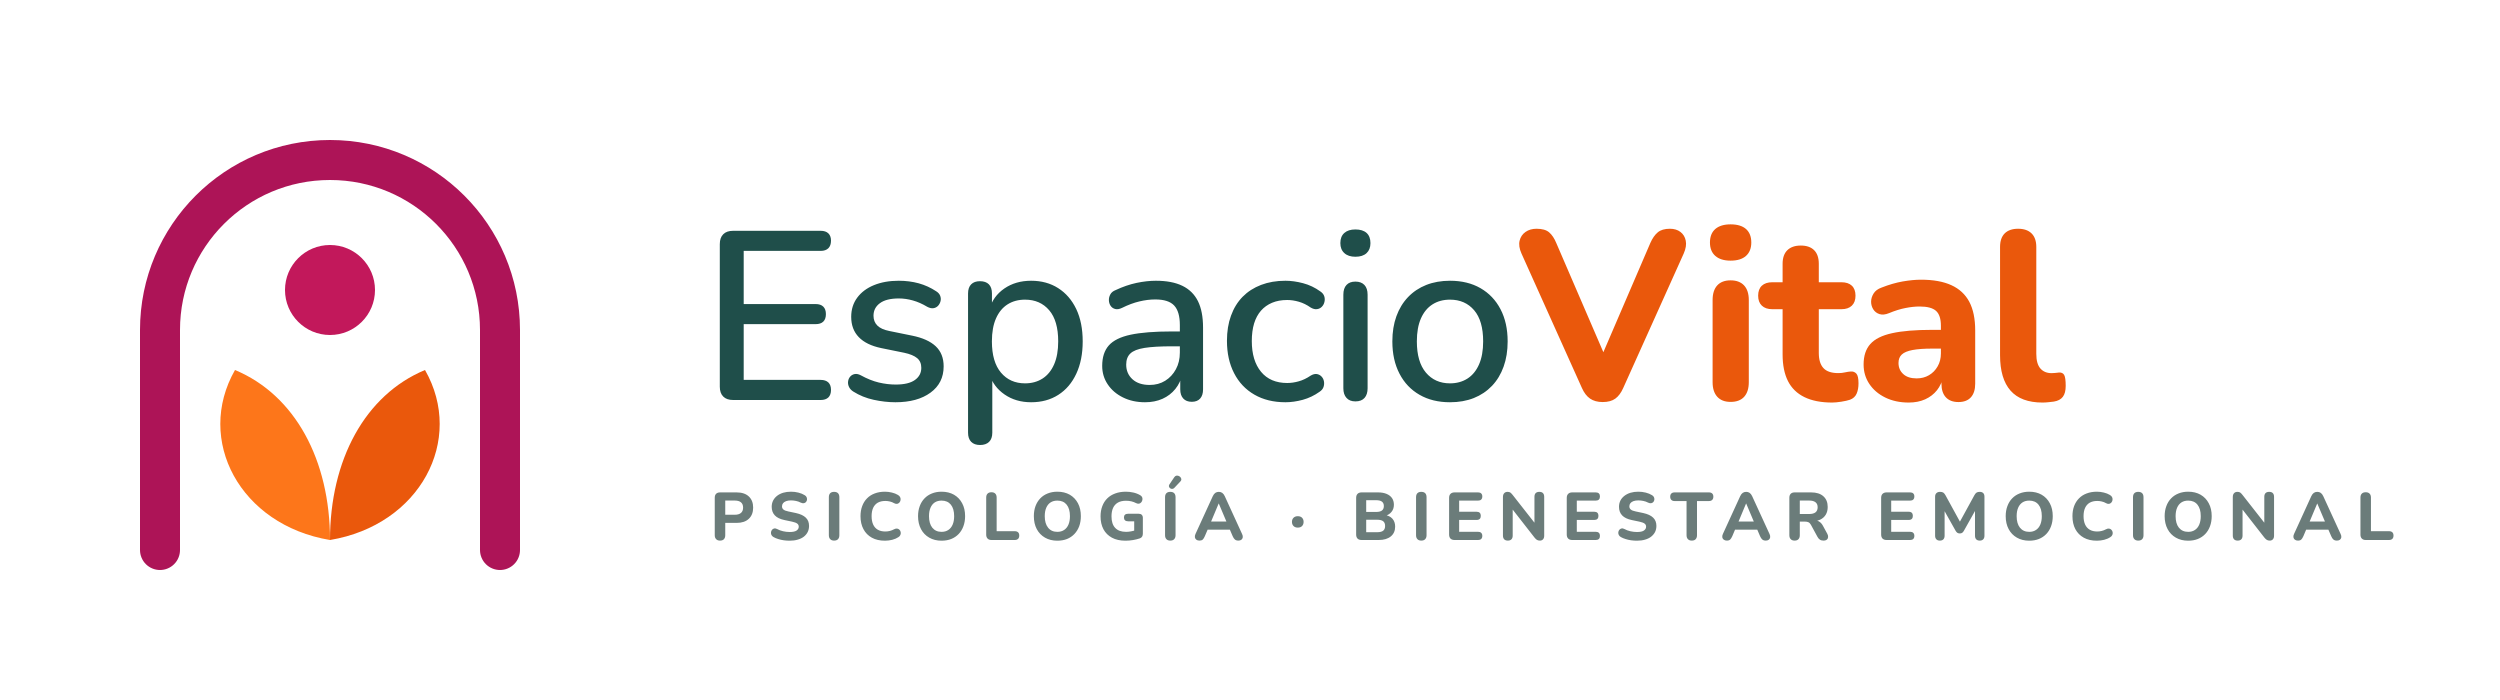
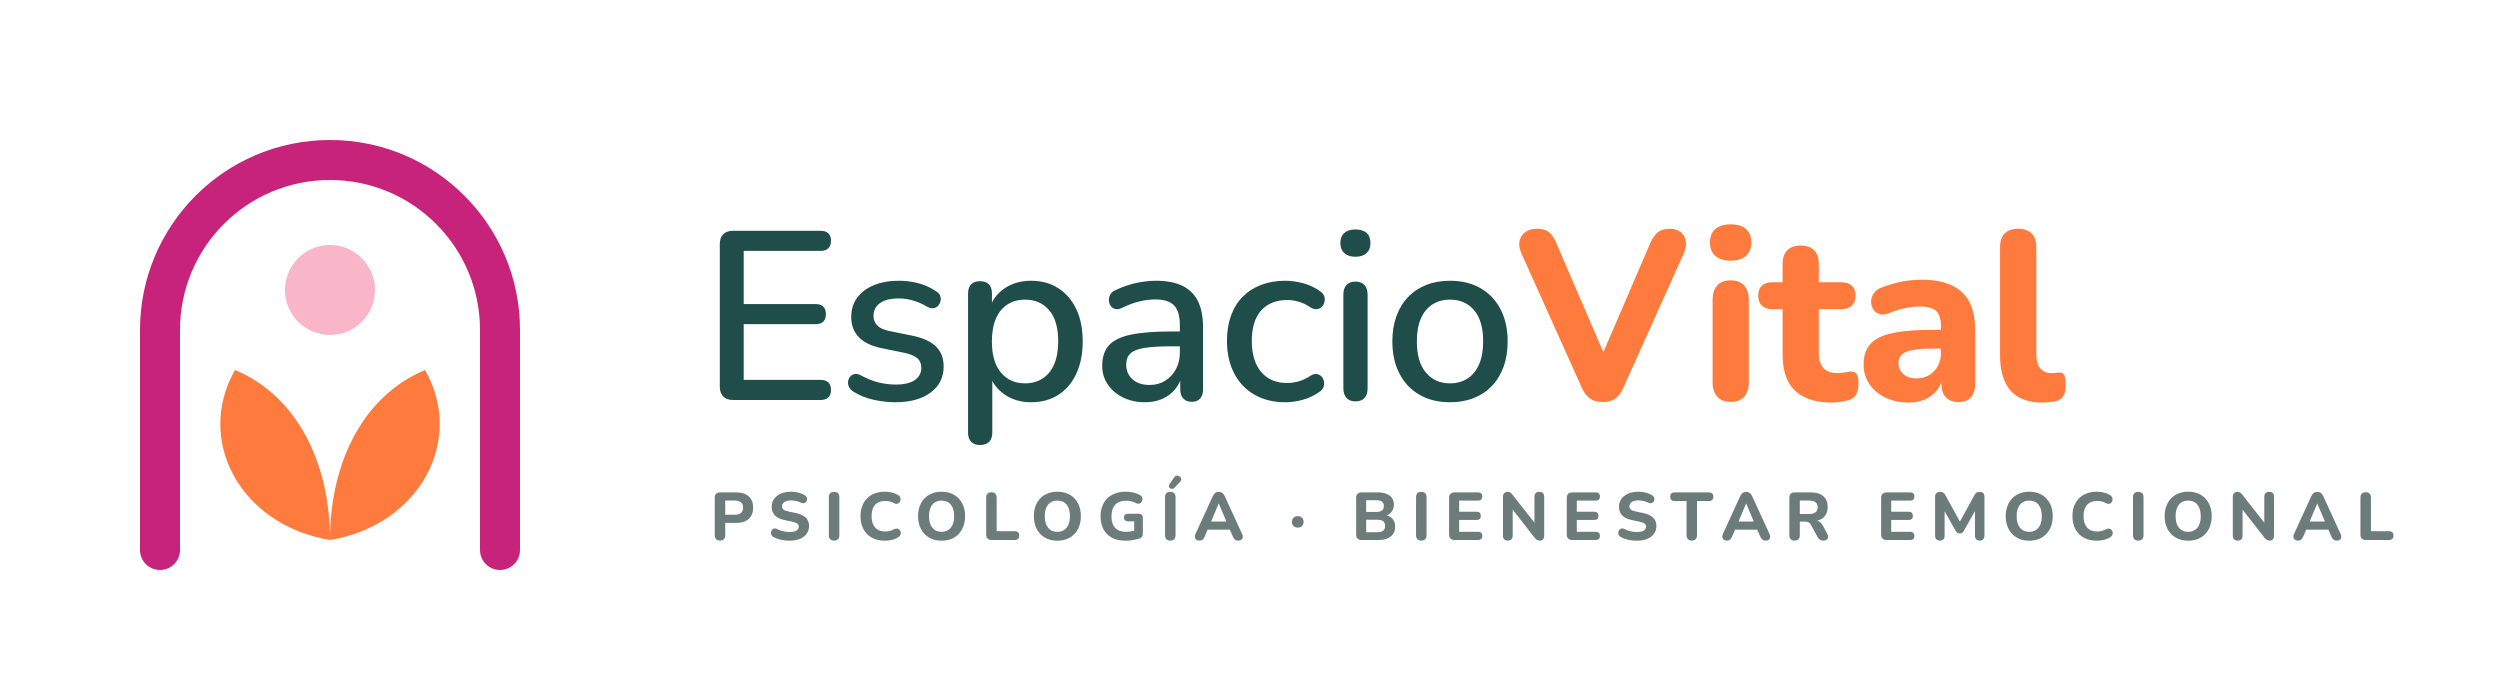
<svg xmlns="http://www.w3.org/2000/svg" viewBox="0 0 500 140" role="img" aria-label="EspacioVital, psicología y bienestar emocional">
  <g transform="translate(6 8)">
-     <path d="M26 102 V58 A34 34 0 0 1 94 58 V102" fill="none" stroke="#ad1457" stroke-width="8" stroke-linecap="round" />
-     <circle cx="60" cy="50" r="9" fill="#c2185b" />
-     <path d="M60 100 C42 97 33 80 41 66 C53 71 60 84 60 100 Z" fill="#fd761a" />
-     <path d="M60 100 C78 97 87 80 79 66 C67 71 60 84 60 100 Z" fill="#ea580c" />
+     <path d="M26 102 V58 A34 34 0 0 1 94 58 V102" fill="none" stroke="#C7237A" stroke-width="8" stroke-linecap="round" />
+     <circle cx="60" cy="50" r="9" fill="#F9B6C8" />
+     <path d="M60 100 C42 97 33 80 41 66 C53 71 60 84 60 100 Z" fill="#FF7A3D" />
+     <path d="M60 100 C78 97 87 80 79 66 C67 71 60 84 60 100 Z" fill="#FF7A3D" />
  </g>
  <path fill="#1F4E4A" d="M146.63 80Q145.33 80 144.65 79.31Q143.96 78.63 143.96 77.33V48.83Q143.96 47.53 144.65 46.85Q145.33 46.16 146.63 46.16H164.14Q165.13 46.16 165.67 46.67Q166.2 47.19 166.2 48.13Q166.2 49.12 165.67 49.65Q165.13 50.18 164.14 50.18H148.74V60.81H163.11Q164.14 60.81 164.66 61.33Q165.18 61.84 165.18 62.82Q165.18 63.81 164.66 64.32Q164.14 64.83 163.11 64.83H148.74V75.98H164.14Q165.13 75.98 165.67 76.49Q166.2 77 166.2 77.98Q166.2 78.97 165.67 79.49Q165.13 80 164.14 80Z M179.08 80.45Q176.98 80.45 174.74 79.96Q172.51 79.48 170.64 78.3Q170.03 77.9 169.79 77.36Q169.54 76.81 169.62 76.27Q169.69 75.72 170.04 75.32Q170.39 74.92 170.94 74.81Q171.49 74.71 172.14 75.05Q174.03 76.09 175.75 76.5Q177.47 76.91 179.16 76.91Q181.7 76.91 182.98 76Q184.26 75.09 184.26 73.57Q184.26 72.31 183.42 71.62Q182.58 70.92 180.83 70.55L176.26 69.62Q173.27 69 171.76 67.43Q170.24 65.86 170.24 63.37Q170.24 61.16 171.44 59.54Q172.64 57.91 174.79 57.03Q176.95 56.15 179.75 56.15Q181.86 56.15 183.74 56.66Q185.61 57.18 187.23 58.25Q187.82 58.61 188.03 59.14Q188.24 59.68 188.11 60.22Q187.98 60.76 187.61 61.16Q187.23 61.56 186.68 61.64Q186.13 61.72 185.45 61.36Q184 60.49 182.57 60.09Q181.14 59.69 179.77 59.69Q177.25 59.69 175.98 60.64Q174.7 61.58 174.7 63.15Q174.7 64.34 175.47 65.11Q176.24 65.88 177.87 66.2L182.43 67.13Q185.55 67.76 187.14 69.25Q188.73 70.75 188.73 73.27Q188.73 76.61 186.1 78.53Q183.48 80.45 179.08 80.45Z M196.02 89Q194.86 89 194.24 88.37Q193.61 87.74 193.61 86.54V58.7Q193.61 57.49 194.24 56.86Q194.86 56.24 195.99 56.24Q197.15 56.24 197.77 56.86Q198.39 57.49 198.39 58.7V62.88L197.87 61.86Q198.61 59.26 200.87 57.7Q203.13 56.15 206.22 56.15Q209.32 56.15 211.64 57.63Q213.96 59.11 215.25 61.81Q216.54 64.52 216.54 68.28Q216.54 72 215.26 74.74Q213.98 77.49 211.66 78.97Q209.35 80.45 206.22 80.45Q203.17 80.45 200.92 78.9Q198.68 77.36 197.9 74.84H198.46V86.54Q198.46 87.74 197.82 88.37Q197.18 89 196.02 89ZM205.01 76.67Q207.01 76.67 208.51 75.71Q210 74.75 210.82 72.88Q211.64 71.01 211.64 68.28Q211.64 64.16 209.84 62.05Q208.03 59.93 205.01 59.93Q203.01 59.93 201.52 60.87Q200.02 61.82 199.2 63.68Q198.38 65.54 198.38 68.28Q198.38 72.37 200.19 74.52Q202 76.67 205.01 76.67Z M229 80.45Q226.54 80.45 224.6 79.49Q222.65 78.53 221.55 76.88Q220.44 75.24 220.44 73.18Q220.44 70.59 221.76 69.09Q223.09 67.59 226.13 66.94Q229.18 66.29 234.36 66.29H236.64V69.26H234.42Q230.93 69.26 228.91 69.58Q226.9 69.9 226.07 70.7Q225.24 71.49 225.24 72.92Q225.24 74.71 226.49 75.85Q227.74 76.99 229.93 76.99Q231.69 76.99 233.04 76.15Q234.39 75.31 235.18 73.85Q235.97 72.4 235.97 70.52V65.02Q235.97 62.31 234.83 61.1Q233.69 59.89 231.06 59.89Q229.51 59.89 227.86 60.29Q226.21 60.68 224.4 61.58Q223.62 61.95 223.04 61.8Q222.45 61.65 222.12 61.16Q221.8 60.67 221.78 60.07Q221.75 59.47 222.06 58.89Q222.37 58.31 223.12 58.02Q225.25 57.02 227.31 56.58Q229.38 56.15 231.17 56.15Q234.39 56.15 236.47 57.16Q238.56 58.17 239.59 60.23Q240.61 62.29 240.61 65.53V77.87Q240.61 79.06 240.03 79.71Q239.45 80.36 238.36 80.36Q237.26 80.36 236.66 79.71Q236.05 79.06 236.05 77.87V74.77H236.48Q236.1 76.52 235.07 77.79Q234.04 79.07 232.5 79.76Q230.96 80.45 229 80.45Z M257.09 80.45Q253.51 80.45 250.88 78.93Q248.24 77.41 246.82 74.64Q245.39 71.87 245.39 68.16Q245.39 65.35 246.2 63.14Q247 60.92 248.52 59.36Q250.05 57.81 252.22 56.98Q254.39 56.15 257.09 56.15Q258.75 56.15 260.61 56.64Q262.47 57.13 264.06 58.28Q264.67 58.69 264.85 59.25Q265.03 59.81 264.89 60.38Q264.76 60.96 264.36 61.36Q263.97 61.76 263.39 61.83Q262.82 61.91 262.14 61.51Q260.99 60.7 259.78 60.35Q258.57 60 257.45 60Q255.73 60 254.42 60.55Q253.11 61.1 252.2 62.13Q251.29 63.17 250.82 64.69Q250.36 66.22 250.36 68.21Q250.36 72.12 252.21 74.36Q254.06 76.6 257.45 76.6Q258.57 76.6 259.76 76.26Q260.95 75.93 262.14 75.12Q262.82 74.72 263.38 74.81Q263.93 74.91 264.31 75.31Q264.69 75.71 264.79 76.28Q264.89 76.85 264.7 77.41Q264.5 77.97 263.92 78.35Q262.37 79.46 260.56 79.96Q258.75 80.45 257.09 80.45Z M271.08 80.28Q269.92 80.28 269.3 79.58Q268.67 78.89 268.67 77.65V58.94Q268.67 57.66 269.3 56.99Q269.92 56.32 271.08 56.32Q272.24 56.32 272.88 56.99Q273.52 57.66 273.52 58.94V77.65Q273.52 78.89 272.91 79.58Q272.29 80.28 271.08 80.28ZM271.08 51.35Q269.66 51.35 268.87 50.62Q268.07 49.9 268.07 48.62Q268.07 47.29 268.87 46.59Q269.66 45.89 271.08 45.89Q272.54 45.89 273.32 46.59Q274.09 47.29 274.09 48.62Q274.09 49.9 273.32 50.62Q272.54 51.35 271.08 51.35Z M290 80.45Q286.49 80.45 283.91 78.96Q281.32 77.48 279.9 74.74Q278.47 72 278.47 68.28Q278.47 65.48 279.28 63.25Q280.08 61.03 281.6 59.43Q283.13 57.83 285.25 56.99Q287.38 56.15 290 56.15Q293.51 56.15 296.09 57.63Q298.68 59.12 300.1 61.84Q301.53 64.57 301.53 68.28Q301.53 71.09 300.72 73.33Q299.92 75.57 298.4 77.17Q296.87 78.77 294.76 79.61Q292.64 80.45 290 80.45ZM290 76.67Q292 76.67 293.5 75.71Q294.99 74.75 295.81 72.88Q296.63 71.01 296.63 68.28Q296.63 64.16 294.83 62.05Q293.02 59.93 290 59.93Q288 59.93 286.51 60.87Q285.01 61.82 284.19 63.68Q283.37 65.54 283.37 68.28Q283.37 72.37 285.18 74.52Q286.99 76.67 290 76.67Z" />
-   <path fill="#ea580c" d="M320.54 80.41Q319.01 80.41 318.01 79.72Q317.02 79.03 316.39 77.61L304.3 50.71Q303.65 49.26 303.92 48.14Q304.19 47.03 305.1 46.39Q306.01 45.75 307.31 45.75Q308.99 45.75 309.83 46.47Q310.68 47.2 311.27 48.64L321.86 73.19H319.49L330.07 48.59Q330.69 47.19 331.55 46.47Q332.41 45.75 333.98 45.75Q335.25 45.75 336.09 46.39Q336.93 47.03 337.15 48.14Q337.38 49.26 336.74 50.71L324.64 77.61Q324.01 79.03 323.07 79.72Q322.13 80.41 320.54 80.41Z M346.12 80.38Q344.38 80.38 343.45 79.35Q342.52 78.32 342.52 76.44V60.01Q342.52 58.1 343.45 57.08Q344.38 56.07 346.12 56.07Q347.86 56.07 348.81 57.08Q349.76 58.1 349.76 60.01V76.44Q349.76 78.32 348.84 79.35Q347.91 80.38 346.12 80.38ZM346.12 52.13Q344.14 52.13 343.06 51.18Q341.99 50.23 341.99 48.5Q341.99 46.74 343.06 45.8Q344.14 44.87 346.12 44.87Q348.14 44.87 349.2 45.8Q350.26 46.74 350.26 48.5Q350.26 50.23 349.2 51.18Q348.14 52.13 346.12 52.13Z M366.44 80.51Q363.1 80.51 360.88 79.42Q358.67 78.34 357.59 76.21Q356.52 74.08 356.52 70.89V61.84H354.46Q353.11 61.84 352.37 61.13Q351.63 60.43 351.63 59.14Q351.63 57.83 352.37 57.14Q353.11 56.45 354.46 56.45H356.52V52.76Q356.52 50.97 357.47 50.04Q358.42 49.11 360.16 49.11Q361.9 49.11 362.83 50.04Q363.76 50.97 363.76 52.76V56.45H368.28Q369.64 56.45 370.37 57.14Q371.1 57.83 371.1 59.14Q371.1 60.43 370.37 61.13Q369.64 61.84 368.28 61.84H363.76V70.58Q363.76 72.62 364.69 73.62Q365.61 74.62 367.66 74.62Q368.4 74.62 369.02 74.47Q369.65 74.33 370.16 74.3Q370.82 74.25 371.26 74.71Q371.7 75.17 371.7 76.67Q371.7 77.86 371.33 78.72Q370.95 79.59 369.99 79.95Q369.33 80.17 368.26 80.34Q367.18 80.51 366.44 80.51Z M381.74 80.51Q379.11 80.51 377.06 79.51Q375.02 78.51 373.87 76.79Q372.72 75.08 372.72 72.9Q372.72 70.31 374.06 68.81Q375.4 67.3 378.41 66.64Q381.42 65.97 386.44 65.97H388.96V69.72H386.45Q384.02 69.72 382.52 70Q381.02 70.28 380.36 70.9Q379.7 71.52 379.7 72.59Q379.7 73.95 380.65 74.81Q381.59 75.68 383.33 75.68Q384.72 75.68 385.8 75.04Q386.89 74.4 387.53 73.27Q388.18 72.15 388.18 70.68V65.15Q388.18 63.06 387.21 62.18Q386.24 61.3 383.91 61.3Q382.63 61.3 381.11 61.6Q379.59 61.89 377.8 62.63Q376.71 63.08 375.9 62.82Q375.09 62.56 374.65 61.86Q374.22 61.17 374.22 60.33Q374.23 59.49 374.72 58.7Q375.21 57.91 376.3 57.52Q378.54 56.64 380.54 56.29Q382.55 55.94 384.2 55.94Q387.89 55.94 390.28 57.04Q392.67 58.13 393.86 60.36Q395.04 62.6 395.04 66.09V76.73Q395.04 78.51 394.18 79.46Q393.32 80.41 391.69 80.41Q390.06 80.41 389.17 79.46Q388.29 78.51 388.29 76.73V74.95L388.63 75.26Q388.33 76.87 387.4 78.04Q386.47 79.21 385.04 79.86Q383.6 80.51 381.74 80.51Z M408.51 80.51Q404.21 80.51 402.11 78.13Q400.01 75.75 400.01 71.05V49.4Q400.01 47.61 400.94 46.68Q401.88 45.75 403.62 45.75Q405.36 45.75 406.31 46.68Q407.26 47.61 407.26 49.4V70.78Q407.26 72.76 408.08 73.7Q408.9 74.63 410.31 74.63Q410.68 74.63 411.03 74.59Q411.39 74.54 411.75 74.51Q412.51 74.44 412.83 74.98Q413.14 75.52 413.14 77.18Q413.14 78.61 412.57 79.36Q412 80.12 410.76 80.32Q410.33 80.37 409.7 80.44Q409.08 80.51 408.51 80.51Z" />
+   <path fill="#FF7A3D" d="M320.54 80.41Q319.01 80.41 318.01 79.72Q317.02 79.03 316.39 77.61L304.3 50.71Q303.65 49.26 303.92 48.14Q304.19 47.03 305.1 46.39Q306.01 45.75 307.31 45.75Q308.99 45.75 309.83 46.47Q310.68 47.2 311.27 48.64L321.86 73.19H319.49L330.07 48.59Q330.69 47.19 331.55 46.47Q332.41 45.75 333.98 45.75Q335.25 45.75 336.09 46.39Q336.93 47.03 337.15 48.14Q337.38 49.26 336.74 50.71L324.64 77.61Q324.01 79.03 323.07 79.72Q322.13 80.41 320.54 80.41Z M346.12 80.38Q344.38 80.38 343.45 79.35Q342.52 78.32 342.52 76.44V60.01Q342.52 58.1 343.45 57.08Q344.38 56.07 346.12 56.07Q347.86 56.07 348.81 57.08Q349.76 58.1 349.76 60.01V76.44Q349.76 78.32 348.84 79.35Q347.91 80.38 346.12 80.38ZM346.12 52.13Q344.14 52.13 343.06 51.18Q341.99 50.23 341.99 48.5Q341.99 46.74 343.06 45.8Q344.14 44.87 346.12 44.87Q348.14 44.87 349.2 45.8Q350.26 46.74 350.26 48.5Q350.26 50.23 349.2 51.18Q348.14 52.13 346.12 52.13Z M366.44 80.51Q363.1 80.51 360.88 79.42Q358.67 78.34 357.59 76.21Q356.52 74.08 356.52 70.89V61.84H354.46Q353.11 61.84 352.37 61.13Q351.63 60.43 351.63 59.14Q351.63 57.83 352.37 57.14Q353.11 56.45 354.46 56.45H356.52V52.76Q356.52 50.97 357.47 50.04Q358.42 49.11 360.16 49.11Q361.9 49.11 362.83 50.04Q363.76 50.97 363.76 52.76V56.45H368.28Q369.64 56.45 370.37 57.14Q371.1 57.83 371.1 59.14Q371.1 60.43 370.37 61.13Q369.64 61.84 368.28 61.84H363.76V70.58Q363.76 72.62 364.69 73.62Q365.61 74.62 367.66 74.62Q368.4 74.62 369.02 74.47Q369.65 74.33 370.16 74.3Q370.82 74.25 371.26 74.71Q371.7 75.17 371.7 76.67Q371.7 77.86 371.33 78.72Q370.95 79.59 369.99 79.95Q369.33 80.17 368.26 80.34Q367.18 80.51 366.44 80.51Z M381.74 80.51Q379.11 80.51 377.06 79.51Q375.02 78.51 373.87 76.79Q372.72 75.08 372.72 72.9Q372.72 70.31 374.06 68.81Q375.4 67.3 378.41 66.64Q381.42 65.97 386.44 65.97H388.96V69.72H386.45Q384.02 69.72 382.52 70Q381.02 70.28 380.36 70.9Q379.7 71.52 379.7 72.59Q379.7 73.95 380.65 74.81Q381.59 75.68 383.33 75.68Q384.72 75.68 385.8 75.04Q386.89 74.4 387.53 73.27Q388.18 72.15 388.18 70.68V65.15Q388.18 63.06 387.21 62.18Q386.24 61.3 383.91 61.3Q382.63 61.3 381.11 61.6Q379.59 61.89 377.8 62.63Q376.71 63.08 375.9 62.82Q375.09 62.56 374.65 61.86Q374.22 61.17 374.22 60.33Q374.23 59.49 374.72 58.7Q375.21 57.91 376.3 57.52Q378.54 56.64 380.54 56.29Q382.55 55.94 384.2 55.94Q387.89 55.94 390.28 57.04Q392.67 58.13 393.86 60.36Q395.04 62.6 395.04 66.09V76.73Q395.04 78.51 394.18 79.46Q393.32 80.41 391.69 80.41Q390.06 80.41 389.17 79.46Q388.29 78.51 388.29 76.73V74.95L388.63 75.26Q388.33 76.87 387.4 78.04Q386.47 79.21 385.04 79.86Q383.6 80.51 381.74 80.51Z M408.51 80.51Q404.21 80.51 402.11 78.13Q400.01 75.75 400.01 71.05V49.4Q400.01 47.61 400.94 46.68Q401.88 45.75 403.62 45.75Q405.36 45.75 406.31 46.68Q407.26 47.61 407.26 49.4V70.78Q407.26 72.76 408.08 73.7Q408.9 74.63 410.31 74.63Q410.68 74.63 411.03 74.59Q411.39 74.54 411.75 74.51Q412.51 74.44 412.83 74.98Q413.14 75.52 413.14 77.18Q413.14 78.61 412.57 79.36Q412 80.12 410.76 80.32Q410.33 80.37 409.7 80.44Q409.08 80.51 408.51 80.51Z" />
  <path fill="#6B7C7A" d="M144 108.12Q143.5 108.12 143.23 107.83Q142.95 107.55 142.95 107.04V99.55Q142.95 99.03 143.23 98.75Q143.51 98.48 144.02 98.48H147.31Q148.9 98.48 149.76 99.29Q150.63 100.1 150.63 101.52Q150.63 102.95 149.76 103.76Q148.9 104.58 147.31 104.58H145.05V107.04Q145.05 107.55 144.79 107.83Q144.53 108.12 144 108.12ZM145.05 102.95H146.95Q147.77 102.95 148.19 102.59Q148.62 102.23 148.62 101.52Q148.62 100.82 148.19 100.46Q147.77 100.11 146.95 100.11H145.05Z M157.93 108.14Q157.36 108.14 156.77 108.06Q156.18 107.98 155.65 107.81Q155.12 107.65 154.7 107.41Q154.4 107.24 154.28 106.98Q154.16 106.72 154.2 106.45Q154.23 106.18 154.4 105.97Q154.56 105.76 154.82 105.7Q155.09 105.63 155.41 105.8Q155.96 106.1 156.62 106.25Q157.27 106.4 157.93 106.4Q158.9 106.4 159.33 106.1Q159.75 105.8 159.75 105.34Q159.75 104.95 159.45 104.72Q159.15 104.49 158.41 104.33L156.89 104.01Q155.6 103.74 154.97 103.08Q154.34 102.42 154.34 101.36Q154.34 100.68 154.62 100.12Q154.9 99.57 155.41 99.17Q155.92 98.77 156.63 98.55Q157.34 98.34 158.2 98.34Q158.96 98.34 159.68 98.52Q160.41 98.7 160.96 99.05Q161.23 99.21 161.33 99.46Q161.43 99.71 161.4 99.96Q161.36 100.21 161.2 100.4Q161.04 100.59 160.77 100.64Q160.51 100.69 160.16 100.53Q159.71 100.29 159.21 100.19Q158.71 100.08 158.18 100.08Q157.62 100.08 157.22 100.23Q156.82 100.38 156.61 100.64Q156.4 100.91 156.4 101.27Q156.4 101.66 156.68 101.9Q156.96 102.15 157.67 102.29L159.19 102.61Q160.51 102.9 161.16 103.53Q161.81 104.15 161.81 105.18Q161.81 105.85 161.54 106.4Q161.27 106.94 160.76 107.34Q160.25 107.73 159.53 107.93Q158.82 108.14 157.93 108.14Z M166.82 108.12Q166.32 108.12 166.04 107.83Q165.77 107.55 165.77 107.04V99.44Q165.77 98.92 166.04 98.64Q166.32 98.37 166.82 98.37Q167.33 98.37 167.6 98.64Q167.87 98.92 167.87 99.44V107.04Q167.87 107.55 167.61 107.83Q167.34 108.12 166.82 108.12Z M177 108.14Q175.46 108.14 174.37 107.54Q173.27 106.93 172.69 105.83Q172.1 104.73 172.1 103.23Q172.1 102.12 172.44 101.22Q172.77 100.32 173.4 99.68Q174.03 99.03 174.94 98.69Q175.85 98.34 177 98.34Q177.68 98.34 178.37 98.51Q179.06 98.67 179.59 98.99Q179.92 99.18 180.04 99.46Q180.16 99.74 180.11 100.02Q180.06 100.3 179.88 100.51Q179.7 100.71 179.43 100.77Q179.16 100.82 178.83 100.64Q178.42 100.4 177.98 100.3Q177.53 100.19 177.07 100.19Q176.17 100.19 175.55 100.54Q174.94 100.9 174.63 101.57Q174.32 102.25 174.32 103.23Q174.32 104.21 174.63 104.9Q174.94 105.58 175.55 105.94Q176.17 106.3 177.07 106.3Q177.5 106.3 177.96 106.19Q178.41 106.08 178.83 105.85Q179.17 105.67 179.45 105.72Q179.73 105.77 179.91 105.97Q180.09 106.16 180.14 106.44Q180.19 106.71 180.08 106.98Q179.98 107.25 179.68 107.43Q179.17 107.77 178.45 107.96Q177.72 108.14 177 108.14Z M188.31 108.14Q186.91 108.14 185.85 107.53Q184.78 106.92 184.2 105.82Q183.61 104.71 183.61 103.23Q183.61 102.12 183.95 101.22Q184.28 100.32 184.9 99.68Q185.52 99.03 186.39 98.69Q187.25 98.34 188.31 98.34Q189.73 98.34 190.79 98.94Q191.85 99.55 192.43 100.65Q193.02 101.74 193.02 103.23Q193.02 104.34 192.68 105.25Q192.35 106.15 191.73 106.8Q191.11 107.45 190.24 107.8Q189.38 108.14 188.31 108.14ZM188.31 106.37Q189.11 106.37 189.67 105.99Q190.23 105.62 190.53 104.92Q190.83 104.21 190.83 103.23Q190.83 101.75 190.17 100.93Q189.51 100.12 188.31 100.12Q187.53 100.12 186.96 100.48Q186.4 100.85 186.1 101.55Q185.8 102.24 185.8 103.23Q185.8 104.71 186.46 105.54Q187.13 106.37 188.31 106.37Z M198.3 108Q197.79 108 197.52 107.72Q197.24 107.43 197.24 106.93V99.52Q197.24 99 197.51 98.73Q197.78 98.45 198.29 98.45Q198.8 98.45 199.06 98.73Q199.33 99 199.33 99.52V106.24H202.95Q203.38 106.24 203.62 106.46Q203.85 106.69 203.85 107.11Q203.85 107.54 203.62 107.77Q203.38 108 202.95 108Z M211.47 108.14Q210.06 108.14 209 107.53Q207.94 106.92 207.35 105.82Q206.77 104.71 206.77 103.23Q206.77 102.12 207.1 101.22Q207.44 100.32 208.05 99.68Q208.67 99.03 209.54 98.69Q210.41 98.34 211.47 98.34Q212.89 98.34 213.95 98.94Q215 99.55 215.59 100.65Q216.17 101.74 216.17 103.23Q216.17 104.34 215.84 105.25Q215.5 106.15 214.88 106.8Q214.26 107.45 213.4 107.8Q212.53 108.14 211.47 108.14ZM211.47 106.37Q212.27 106.37 212.83 105.99Q213.39 105.62 213.69 104.92Q213.99 104.21 213.99 103.23Q213.99 101.75 213.33 100.93Q212.67 100.12 211.47 100.12Q210.69 100.12 210.12 100.48Q209.55 100.85 209.25 101.55Q208.95 102.24 208.95 103.23Q208.95 104.71 209.62 105.54Q210.28 106.37 211.47 106.37Z M225.11 108.14Q223.5 108.14 222.39 107.54Q221.28 106.94 220.69 105.85Q220.11 104.75 220.11 103.27Q220.11 102.14 220.46 101.23Q220.8 100.32 221.45 99.68Q222.11 99.03 223.05 98.69Q223.99 98.34 225.18 98.34Q225.9 98.34 226.63 98.5Q227.36 98.65 228.04 99.04Q228.32 99.2 228.43 99.45Q228.53 99.7 228.48 99.97Q228.43 100.25 228.26 100.45Q228.09 100.66 227.83 100.73Q227.56 100.79 227.23 100.63Q226.78 100.39 226.28 100.27Q225.78 100.15 225.19 100.15Q224.24 100.15 223.59 100.51Q222.94 100.88 222.62 101.57Q222.3 102.27 222.3 103.27Q222.3 104.8 223.04 105.58Q223.78 106.37 225.22 106.37Q225.7 106.37 226.21 106.27Q226.73 106.18 227.23 106L226.84 106.86V104.26H225.62Q225.22 104.26 225 104.06Q224.79 103.86 224.79 103.5Q224.79 103.13 225 102.94Q225.22 102.75 225.62 102.75H227.73Q228.14 102.75 228.35 102.96Q228.57 103.18 228.57 103.58V106.72Q228.57 107.07 228.43 107.31Q228.29 107.55 227.98 107.67Q227.36 107.88 226.61 108.01Q225.85 108.14 225.11 108.14Z M234.06 108.12Q233.55 108.12 233.28 107.83Q233.01 107.55 233.01 107.04V99.44Q233.01 98.92 233.28 98.64Q233.55 98.37 234.06 98.37Q234.57 98.37 234.84 98.64Q235.11 98.92 235.11 99.44V107.04Q235.11 107.55 234.84 107.83Q234.58 108.12 234.06 108.12ZM234.86 97.58Q234.67 97.78 234.44 97.78Q234.21 97.79 234.03 97.65Q233.85 97.52 233.79 97.31Q233.74 97.11 233.88 96.89L234.85 95.45Q235.02 95.2 235.25 95.14Q235.49 95.09 235.72 95.18Q235.95 95.27 236.1 95.45Q236.25 95.64 236.27 95.86Q236.28 96.08 236.07 96.3Z M239.89 108.12Q239.51 108.12 239.27 107.94Q239.04 107.77 238.98 107.47Q238.93 107.18 239.09 106.81L242.56 99.23Q242.77 98.78 243.07 98.57Q243.37 98.37 243.76 98.37Q244.14 98.37 244.44 98.57Q244.74 98.78 244.95 99.23L248.42 106.81Q248.6 107.18 248.55 107.48Q248.5 107.78 248.27 107.95Q248.04 108.12 247.68 108.12Q247.23 108.12 246.98 107.9Q246.73 107.69 246.53 107.23L245.73 105.36L246.56 105.93H240.93L241.77 105.36L240.97 107.23Q240.77 107.7 240.55 107.91Q240.32 108.12 239.89 108.12ZM243.73 100.71 242 104.83 241.63 104.3H245.86L245.5 104.83L243.76 100.71Z M259.56 105.52Q259.02 105.52 258.71 105.21Q258.39 104.89 258.39 104.37Q258.39 103.87 258.71 103.55Q259.02 103.24 259.56 103.24Q260.11 103.24 260.41 103.55Q260.72 103.87 260.72 104.37Q260.72 104.89 260.41 105.21Q260.11 105.52 259.56 105.52Z M272.33 108Q271.79 108 271.51 107.72Q271.23 107.43 271.23 106.9V99.58Q271.23 99.05 271.51 98.77Q271.79 98.48 272.33 98.48H275.6Q276.61 98.48 277.32 98.78Q278.03 99.08 278.41 99.63Q278.78 100.19 278.78 100.95Q278.78 101.8 278.29 102.39Q277.8 102.99 276.96 103.19V102.98Q277.95 103.15 278.49 103.75Q279.03 104.36 279.03 105.32Q279.03 106.58 278.15 107.29Q277.28 108 275.74 108ZM273.24 106.44H275.46Q276.27 106.44 276.65 106.13Q277.02 105.82 277.02 105.2Q277.02 104.56 276.65 104.26Q276.27 103.95 275.46 103.95H273.24ZM273.24 102.39H275.22Q276.01 102.39 276.39 102.1Q276.77 101.81 276.77 101.21Q276.77 100.62 276.39 100.33Q276.01 100.04 275.22 100.04H273.24Z M284.26 108.12Q283.75 108.12 283.48 107.83Q283.21 107.55 283.21 107.04V99.44Q283.21 98.92 283.48 98.64Q283.75 98.37 284.26 98.37Q284.77 98.37 285.04 98.64Q285.31 98.92 285.31 99.44V107.04Q285.31 107.55 285.04 107.83Q284.78 108.12 284.26 108.12Z M290.92 108Q290.39 108 290.1 107.72Q289.82 107.43 289.82 106.9V99.58Q289.82 99.05 290.1 98.77Q290.39 98.48 290.92 98.48H295.63Q296.03 98.48 296.24 98.69Q296.46 98.9 296.46 99.29Q296.46 99.69 296.24 99.91Q296.03 100.12 295.63 100.12H291.83V102.35H295.32Q295.74 102.35 295.95 102.56Q296.16 102.77 296.16 103.17Q296.16 103.57 295.95 103.78Q295.74 103.99 295.32 103.99H291.83V106.36H295.63Q296.03 106.36 296.24 106.57Q296.46 106.78 296.46 107.18Q296.46 107.58 296.24 107.79Q296.03 108 295.63 108Z M301.57 108.12Q301.09 108.12 300.84 107.86Q300.59 107.6 300.59 107.11V99.41Q300.59 98.9 300.84 98.64Q301.09 98.37 301.5 98.37Q301.87 98.37 302.07 98.51Q302.26 98.65 302.52 98.97L307.26 105.01H306.89V99.36Q306.89 98.88 307.14 98.62Q307.39 98.37 307.87 98.37Q308.35 98.37 308.59 98.62Q308.84 98.88 308.84 99.36V107.15Q308.84 107.6 308.61 107.86Q308.38 108.12 307.99 108.12Q307.61 108.12 307.38 107.97Q307.16 107.83 306.9 107.51L302.18 101.46H302.54V107.11Q302.54 107.6 302.29 107.86Q302.04 108.12 301.57 108.12Z M314.45 108Q313.92 108 313.64 107.72Q313.35 107.43 313.35 106.9V99.58Q313.35 99.05 313.64 98.77Q313.92 98.48 314.45 98.48H319.16Q319.56 98.48 319.78 98.69Q319.99 98.9 319.99 99.29Q319.99 99.69 319.78 99.91Q319.56 100.12 319.16 100.12H315.36V102.35H318.86Q319.27 102.35 319.48 102.56Q319.69 102.77 319.69 103.17Q319.69 103.57 319.48 103.78Q319.27 103.99 318.86 103.99H315.36V106.36H319.16Q319.56 106.36 319.78 106.57Q319.99 106.78 319.99 107.18Q319.99 107.58 319.78 107.79Q319.56 108 319.16 108Z M327.39 108.14Q326.82 108.14 326.23 108.06Q325.64 107.98 325.12 107.81Q324.59 107.65 324.17 107.41Q323.87 107.24 323.75 106.98Q323.63 106.72 323.66 106.45Q323.7 106.18 323.86 105.97Q324.03 105.76 324.29 105.7Q324.55 105.63 324.87 105.8Q325.43 106.1 326.08 106.25Q326.74 106.4 327.39 106.4Q328.37 106.4 328.79 106.1Q329.22 105.8 329.22 105.34Q329.22 104.95 328.92 104.72Q328.62 104.49 327.88 104.33L326.35 104.01Q325.06 103.74 324.43 103.08Q323.8 102.42 323.8 101.36Q323.8 100.68 324.08 100.12Q324.36 99.57 324.88 99.17Q325.39 98.77 326.1 98.55Q326.81 98.34 327.67 98.34Q328.42 98.34 329.15 98.52Q329.87 98.7 330.43 99.05Q330.69 99.21 330.8 99.46Q330.9 99.71 330.87 99.96Q330.83 100.21 330.67 100.4Q330.5 100.59 330.24 100.64Q329.98 100.69 329.63 100.53Q329.18 100.29 328.68 100.19Q328.18 100.08 327.65 100.08Q327.08 100.08 326.68 100.23Q326.29 100.38 326.08 100.64Q325.87 100.91 325.87 101.27Q325.87 101.66 326.15 101.9Q326.43 102.15 327.14 102.29L328.66 102.61Q329.98 102.9 330.63 103.53Q331.28 104.15 331.28 105.18Q331.28 105.85 331.01 106.4Q330.73 106.94 330.22 107.34Q329.71 107.73 329 107.93Q328.29 108.14 327.39 108.14Z M338.36 108.12Q337.85 108.12 337.58 107.83Q337.31 107.55 337.31 107.04V100.21H334.92Q334.5 100.21 334.27 99.98Q334.04 99.75 334.04 99.34Q334.04 98.92 334.27 98.7Q334.5 98.48 334.92 98.48H341.78Q342.21 98.48 342.44 98.7Q342.67 98.92 342.67 99.34Q342.67 99.75 342.44 99.98Q342.21 100.21 341.78 100.21H339.4V107.04Q339.4 107.55 339.14 107.83Q338.88 108.12 338.36 108.12Z M345.37 108.12Q345 108.12 344.76 107.94Q344.52 107.77 344.46 107.47Q344.41 107.18 344.57 106.81L348.04 99.23Q348.25 98.78 348.55 98.57Q348.85 98.37 349.24 98.37Q349.62 98.37 349.92 98.57Q350.22 98.78 350.43 99.23L353.91 106.81Q354.08 107.18 354.03 107.48Q353.98 107.78 353.75 107.95Q353.52 108.12 353.16 108.12Q352.71 108.12 352.46 107.9Q352.21 107.69 352.01 107.23L351.21 105.36L352.05 105.93H346.41L347.25 105.36L346.46 107.23Q346.25 107.7 346.03 107.91Q345.81 108.12 345.37 108.12ZM349.21 100.71 347.49 104.83 347.12 104.3H351.34L350.98 104.83L349.24 100.71Z M358.92 108.12Q358.41 108.12 358.14 107.83Q357.87 107.55 357.87 107.04V99.55Q357.87 99.03 358.15 98.75Q358.42 98.48 358.93 98.48H362.22Q363.81 98.48 364.67 99.25Q365.54 100.02 365.54 101.39Q365.54 102.29 365.15 102.94Q364.76 103.59 364.02 103.94Q363.28 104.28 362.22 104.28L362.33 104.06H362.88Q363.44 104.06 363.87 104.34Q364.3 104.61 364.6 105.18L365.45 106.74Q365.64 107.07 365.62 107.39Q365.61 107.71 365.38 107.91Q365.15 108.12 364.7 108.12Q364.26 108.12 363.98 107.93Q363.7 107.75 363.49 107.36L362.19 104.97Q361.98 104.59 361.69 104.45Q361.4 104.32 360.98 104.32H359.96V107.04Q359.96 107.55 359.7 107.83Q359.44 108.12 358.92 108.12ZM359.96 102.8H361.85Q362.67 102.8 363.1 102.47Q363.53 102.13 363.53 101.45Q363.53 100.78 363.1 100.45Q362.67 100.11 361.85 100.11H359.96Z M377.33 108Q376.8 108 376.51 107.72Q376.23 107.43 376.23 106.9V99.58Q376.23 99.05 376.51 98.77Q376.8 98.48 377.33 98.48H382.04Q382.44 98.48 382.65 98.69Q382.87 98.9 382.87 99.29Q382.87 99.69 382.65 99.91Q382.44 100.12 382.04 100.12H378.24V102.35H381.73Q382.15 102.35 382.36 102.56Q382.57 102.77 382.57 103.17Q382.57 103.57 382.36 103.78Q382.15 103.99 381.73 103.99H378.24V106.36H382.04Q382.44 106.36 382.65 106.57Q382.87 106.78 382.87 107.18Q382.87 107.58 382.65 107.79Q382.44 108 382.04 108Z M387.97 108.12Q387.51 108.12 387.27 107.86Q387.02 107.6 387.02 107.15V99.34Q387.02 98.87 387.29 98.62Q387.55 98.37 388.02 98.37Q388.42 98.37 388.66 98.52Q388.89 98.68 389.09 99.04L392.21 104.74H391.76L394.88 99.04Q395.07 98.68 395.31 98.52Q395.54 98.37 395.94 98.37Q396.4 98.37 396.65 98.62Q396.89 98.87 396.89 99.34V107.15Q396.89 107.6 396.65 107.86Q396.41 108.12 395.95 108.12Q395.49 108.12 395.24 107.86Q395 107.6 395 107.15V101.68H395.29L392.77 106.17Q392.62 106.43 392.44 106.56Q392.26 106.69 391.96 106.69Q391.66 106.69 391.47 106.56Q391.28 106.43 391.13 106.17L388.6 101.67H388.92V107.15Q388.92 107.6 388.68 107.86Q388.44 108.12 387.97 108.12Z M405.85 108.14Q404.44 108.14 403.38 107.53Q402.31 106.92 401.73 105.82Q401.14 104.71 401.14 103.23Q401.14 102.12 401.48 101.22Q401.81 100.32 402.43 99.68Q403.05 99.03 403.92 98.69Q404.79 98.34 405.85 98.34Q407.27 98.34 408.32 98.94Q409.38 99.55 409.96 100.65Q410.55 101.74 410.55 103.23Q410.55 104.34 410.21 105.25Q409.88 106.15 409.26 106.8Q408.64 107.45 407.77 107.8Q406.91 108.14 405.85 108.14ZM405.85 106.37Q406.64 106.37 407.2 105.99Q407.76 105.62 408.06 104.92Q408.36 104.21 408.36 103.23Q408.36 101.75 407.7 100.93Q407.04 100.12 405.85 100.12Q405.06 100.12 404.5 100.48Q403.93 100.85 403.63 101.55Q403.33 102.24 403.33 103.23Q403.33 104.71 403.99 105.54Q404.66 106.37 405.85 106.37Z M419.38 108.14Q417.85 108.14 416.76 107.54Q415.66 106.93 415.07 105.83Q414.49 104.73 414.49 103.23Q414.49 102.12 414.82 101.22Q415.16 100.32 415.79 99.68Q416.42 99.03 417.33 98.69Q418.24 98.34 419.38 98.34Q420.07 98.34 420.76 98.51Q421.45 98.67 421.97 98.99Q422.31 99.18 422.43 99.46Q422.55 99.74 422.5 100.02Q422.45 100.3 422.27 100.51Q422.09 100.71 421.82 100.77Q421.54 100.82 421.22 100.64Q420.81 100.4 420.36 100.3Q419.92 100.19 419.45 100.19Q418.56 100.19 417.94 100.54Q417.33 100.9 417.02 101.57Q416.71 102.25 416.71 103.23Q416.71 104.21 417.02 104.9Q417.33 105.58 417.94 105.94Q418.56 106.3 419.45 106.3Q419.89 106.3 420.34 106.19Q420.8 106.08 421.21 105.85Q421.56 105.67 421.84 105.72Q422.11 105.77 422.29 105.97Q422.48 106.16 422.53 106.44Q422.58 106.71 422.47 106.98Q422.36 107.25 422.06 107.43Q421.56 107.77 420.83 107.96Q420.11 108.14 419.38 108.14Z M427.65 108.12Q427.15 108.12 426.87 107.83Q426.6 107.55 426.6 107.04V99.44Q426.6 98.92 426.87 98.64Q427.15 98.37 427.65 98.37Q428.16 98.37 428.43 98.64Q428.7 98.92 428.7 99.44V107.04Q428.7 107.55 428.44 107.83Q428.17 108.12 427.65 108.12Z M437.64 108.14Q436.23 108.14 435.17 107.53Q434.1 106.92 433.52 105.82Q432.93 104.71 432.93 103.23Q432.93 102.12 433.27 101.22Q433.6 100.32 434.22 99.68Q434.84 99.03 435.71 98.69Q436.57 98.34 437.64 98.34Q439.06 98.34 440.11 98.94Q441.17 99.55 441.75 100.65Q442.34 101.74 442.34 103.23Q442.34 104.34 442 105.25Q441.67 106.15 441.05 106.8Q440.43 107.45 439.56 107.8Q438.7 108.14 437.64 108.14ZM437.64 106.37Q438.43 106.37 438.99 105.99Q439.55 105.62 439.85 104.92Q440.15 104.21 440.15 103.23Q440.15 101.75 439.49 100.93Q438.83 100.12 437.64 100.12Q436.85 100.12 436.29 100.48Q435.72 100.85 435.42 101.55Q435.12 102.24 435.12 103.23Q435.12 104.71 435.78 105.54Q436.45 106.37 437.64 106.37Z M447.54 108.12Q447.06 108.12 446.81 107.86Q446.56 107.6 446.56 107.11V99.41Q446.56 98.9 446.81 98.64Q447.06 98.37 447.48 98.37Q447.84 98.37 448.04 98.51Q448.24 98.65 448.49 98.97L453.23 105.01H452.86V99.36Q452.86 98.88 453.11 98.62Q453.36 98.37 453.84 98.37Q454.32 98.37 454.56 98.62Q454.81 98.88 454.81 99.36V107.15Q454.81 107.6 454.58 107.86Q454.35 108.12 453.96 108.12Q453.58 108.12 453.36 107.97Q453.13 107.83 452.87 107.51L448.15 101.46H448.51V107.11Q448.51 107.6 448.26 107.86Q448.01 108.12 447.54 108.12Z M459.59 108.12Q459.22 108.12 458.98 107.94Q458.74 107.77 458.69 107.47Q458.63 107.18 458.8 106.81L462.26 99.23Q462.47 98.78 462.77 98.57Q463.07 98.37 463.46 98.37Q463.85 98.37 464.14 98.57Q464.44 98.78 464.65 99.23L468.13 106.81Q468.31 107.18 468.26 107.48Q468.2 107.78 467.98 107.95Q467.75 108.12 467.39 108.12Q466.93 108.12 466.68 107.9Q466.43 107.69 466.24 107.23L465.43 105.36L466.27 105.93H460.64L461.47 105.36L460.68 107.23Q460.47 107.7 460.25 107.91Q460.03 108.12 459.59 108.12ZM463.44 100.71 461.71 104.83 461.34 104.3H465.57L465.21 104.83L463.46 100.71Z M473.15 108Q472.65 108 472.37 107.72Q472.09 107.43 472.09 106.93V99.52Q472.09 99 472.36 98.73Q472.63 98.45 473.14 98.45Q473.65 98.45 473.92 98.73Q474.19 99 474.19 99.52V106.24H477.8Q478.24 106.24 478.47 106.46Q478.7 106.69 478.7 107.11Q478.7 107.54 478.47 107.77Q478.24 108 477.8 108Z" />
</svg>
